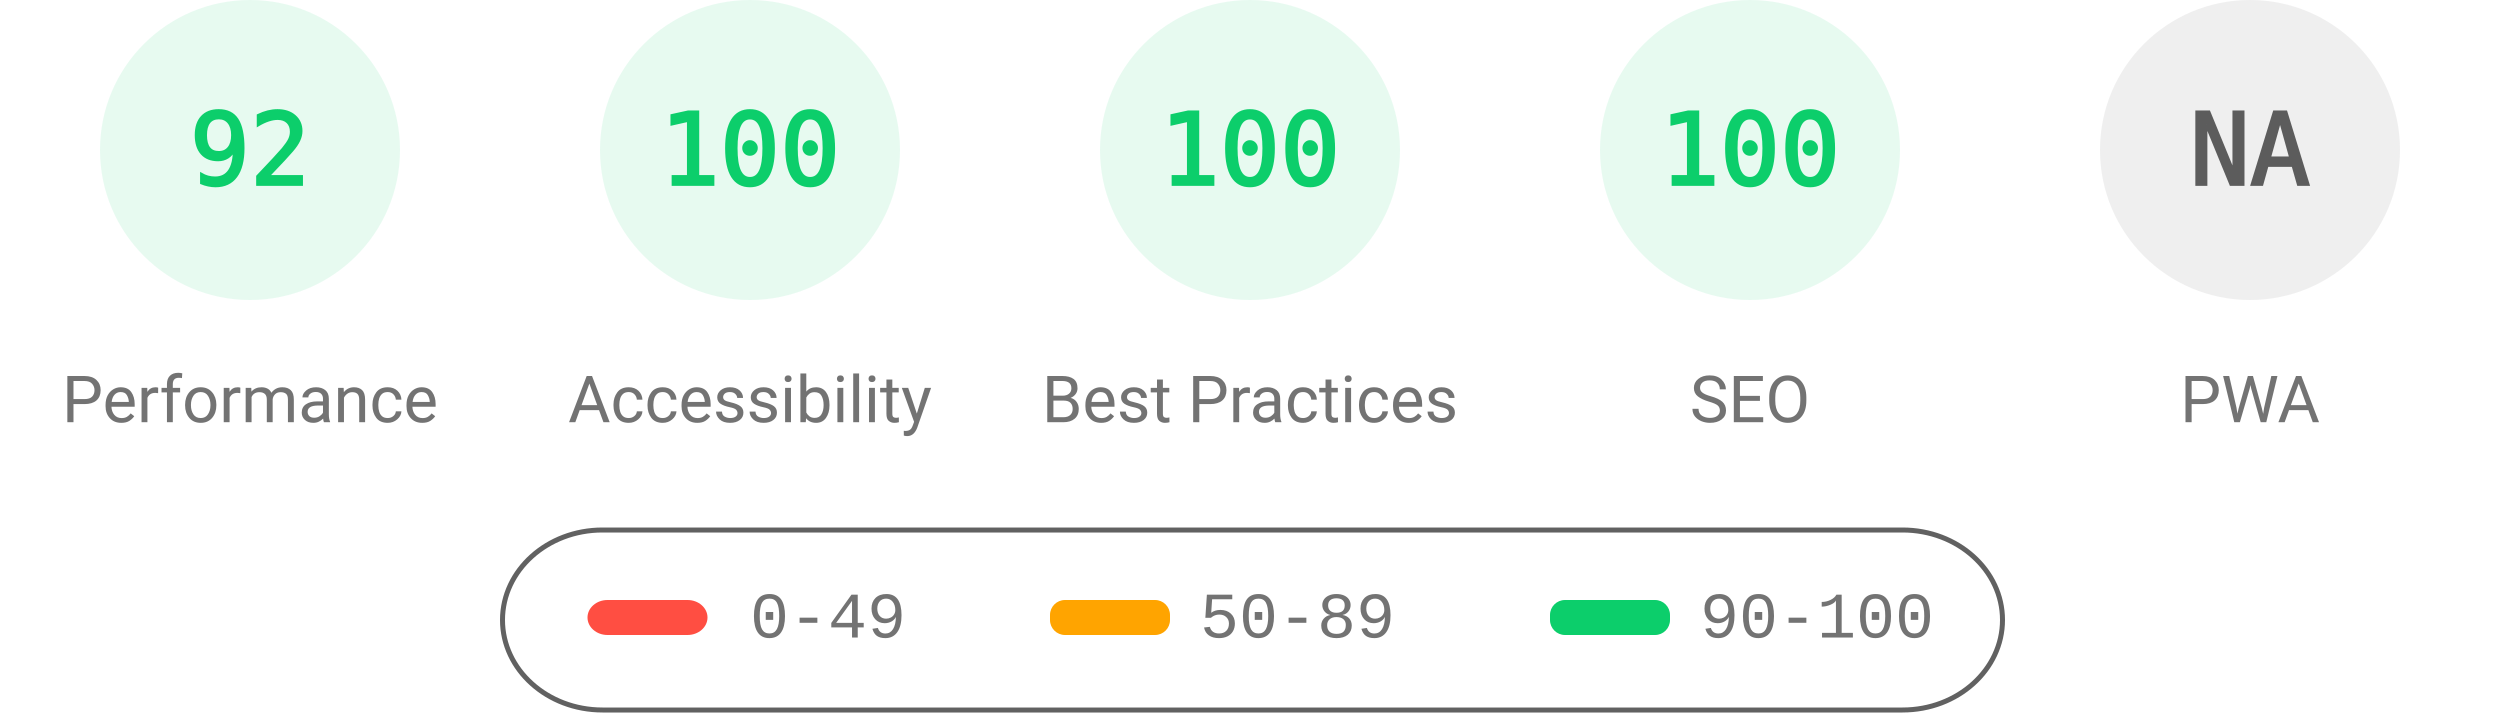
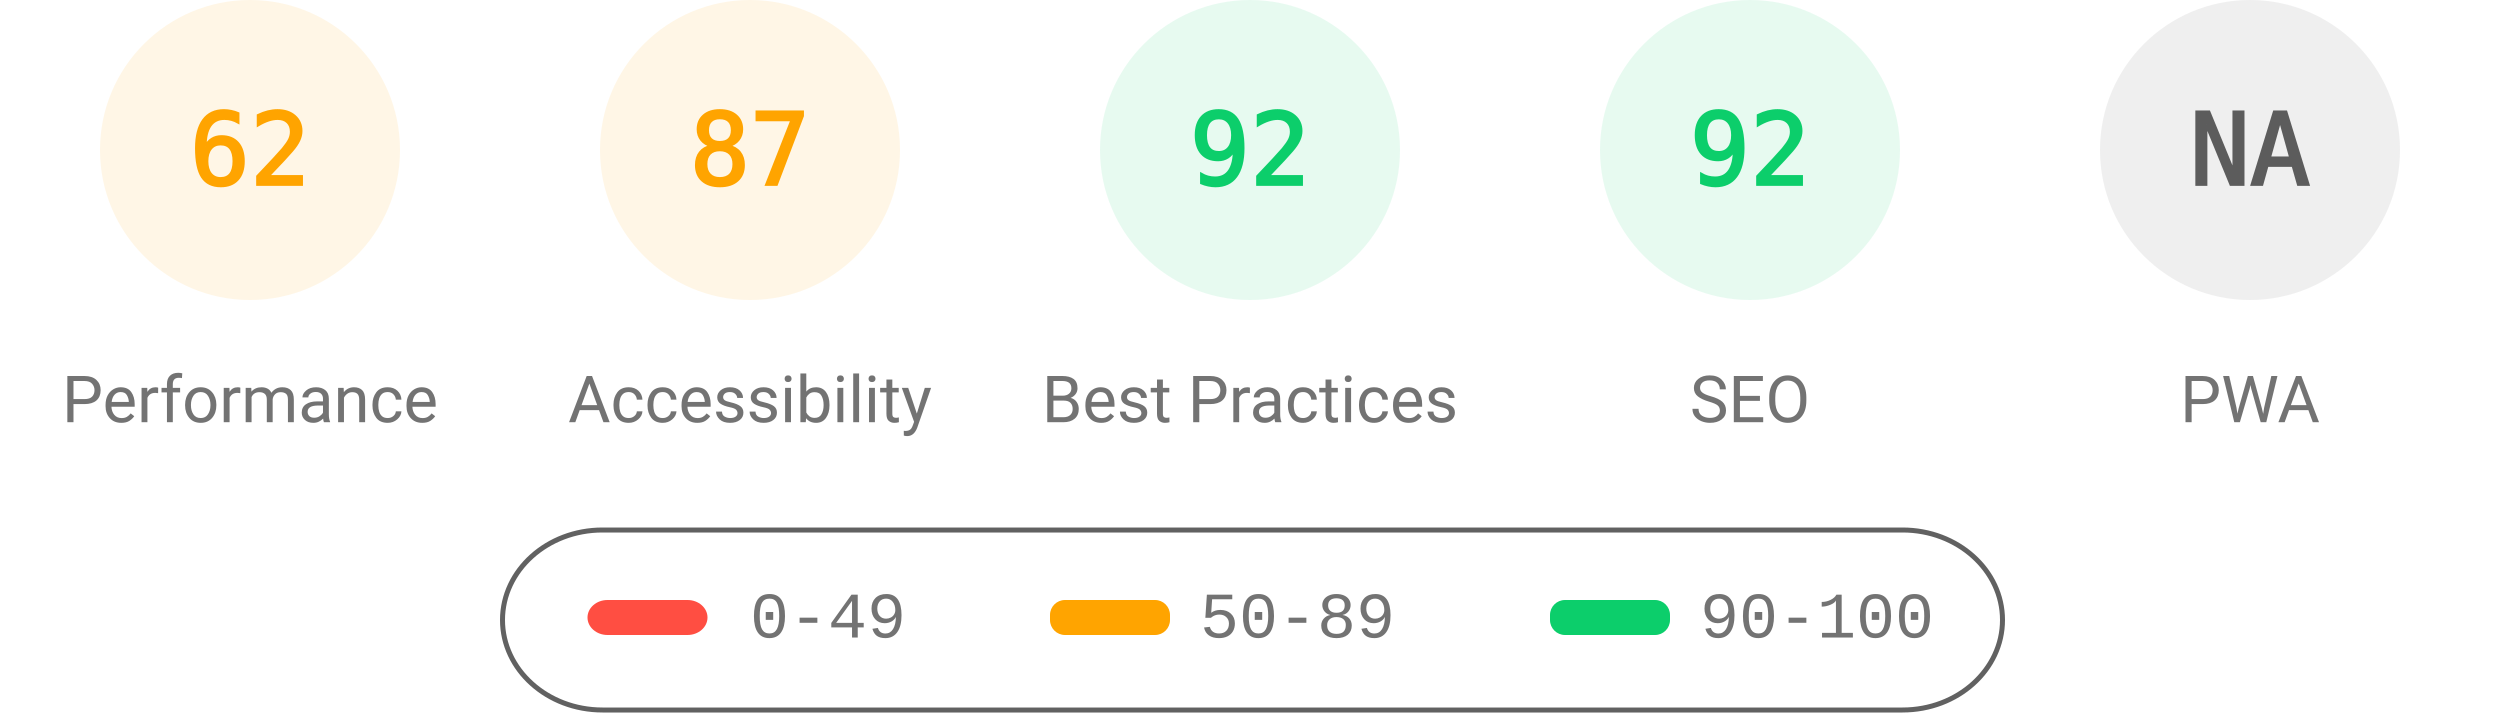
<svg xmlns="http://www.w3.org/2000/svg" fill="none" width="1000" height="285">
  <style>.gauge-base{opacity:.1}.gauge-arc{fill:none;animation-delay:250ms;stroke-linecap:round;transform:rotate(-90deg);transform-origin:100px 60px;animation:load-gauge 1s ease forwards}.guage-text{font-size:40px;font-family:monospace;text-align:center}.guage-red{color:#ff4e42;fill:#ff4e42;stroke:#ff4e42}.guage-orange{color:#ffa400;fill:#ffa400;stroke:#ffa400}.guage-green{color:#0cce6b;fill:#0cce6b;stroke:#0cce6b}.guage-undefined{color:#5c5c5c;fill:#5c5c5c;stroke:#5c5c5c}.guage-title{color:#737373;fill:#737373;stroke:none;font-size:26px;line-height:26px;font-family:Roboto,Halvetica,Arial,sans-serif}@keyframes load-gauge{from{stroke-dasharray:0 352.858}}</style>
-   <svg class="guage-div guage-perf guage-green" viewBox="0 0 200 200" width="200" height="200">
+   <svg class="guage-div guage-perf guage-orange" viewBox="0 0 200 200" width="200" height="200">
    <circle class="gauge-base" r="56" cx="100" cy="60" stroke-width="8" />
-     <circle class="gauge-arc guage-arc-1" r="56" cx="100" cy="60" stroke-width="8" style="stroke-dasharray:323.709,351.858" />
-     <text class="guage-text" x="100" y="60" alignment-baseline="central" dominant-baseline="central" text-anchor="middle">92</text>
+     <circle class="gauge-arc guage-arc-1" r="56" cx="100" cy="60" stroke-width="8" style="stroke-dasharray:218.152,351.858" />
+     <text class="guage-text" x="100" y="60" alignment-baseline="central" dominant-baseline="central" text-anchor="middle">62</text>
    <text class="guage-title" x="100" y="160" alignment-baseline="central" dominant-baseline="central" text-anchor="middle">Performance</text>
  </svg>
-   <svg class="guage-div guage-acc guage-green" viewBox="0 0 200 200" width="200" height="200" x="200">
+   <svg class="guage-div guage-acc guage-orange" viewBox="0 0 200 200" width="200" height="200" x="200">
    <circle class="gauge-base" r="56" cx="100" cy="60" stroke-width="8" />
-     <circle class="gauge-arc guage-arc-2" r="56" cx="100" cy="60" stroke-width="8" style="stroke-dasharray:351.858,351.858" />
-     <text class="guage-text" x="100" y="60" alignment-baseline="central" dominant-baseline="central" text-anchor="middle">100</text>
+     <circle class="gauge-arc guage-arc-2" r="56" cx="100" cy="60" stroke-width="8" style="stroke-dasharray:306.116,351.858" />
+     <text class="guage-text" x="100" y="60" alignment-baseline="central" dominant-baseline="central" text-anchor="middle">87</text>
    <text class="guage-title" x="100" y="160" alignment-baseline="central" dominant-baseline="central" text-anchor="middle">Accessibility</text>
  </svg>
  <svg class="guage-div guage-best guage-green" viewBox="0 0 200 200" width="200" height="200" x="400">
    <circle class="gauge-base" r="56" cx="100" cy="60" stroke-width="8" />
-     <circle class="gauge-arc guage-arc-3" r="56" cx="100" cy="60" stroke-width="8" style="stroke-dasharray:351.858,351.858" />
-     <text class="guage-text" x="100" y="60" alignment-baseline="central" dominant-baseline="central" text-anchor="middle">100</text>
+     <circle class="gauge-arc guage-arc-3" r="56" cx="100" cy="60" stroke-width="8" style="stroke-dasharray:323.709,351.858" />
+     <text class="guage-text" x="100" y="60" alignment-baseline="central" dominant-baseline="central" text-anchor="middle">92</text>
    <text class="guage-title" x="100" y="160" alignment-baseline="central" dominant-baseline="central" text-anchor="middle">Best Practices</text>
  </svg>
  <svg class="guage-div guage-seo guage-green" viewBox="0 0 200 200" width="200" height="200" x="600">
    <circle class="gauge-base" r="56" cx="100" cy="60" stroke-width="8" />
-     <circle class="gauge-arc guage-arc-4" r="56" cx="100" cy="60" stroke-width="8" style="stroke-dasharray:351.858,351.858" />
-     <text class="guage-text" x="100" y="60" alignment-baseline="central" dominant-baseline="central" text-anchor="middle">100</text>
+     <circle class="gauge-arc guage-arc-4" r="56" cx="100" cy="60" stroke-width="8" style="stroke-dasharray:323.709,351.858" />
+     <text class="guage-text" x="100" y="60" alignment-baseline="central" dominant-baseline="central" text-anchor="middle">92</text>
    <text class="guage-title" x="100" y="160" alignment-baseline="central" dominant-baseline="central" text-anchor="middle">SEO</text>
  </svg>
  <svg class="guage-div guage-pwa guage-undefined" viewBox="0 0 200 200" width="200" height="200" x="800">
    <circle class="gauge-base" r="56" cx="100" cy="60" stroke-width="8" />
    <circle class="gauge-arc guage-arc-4" r="56" cx="100" cy="60" stroke-width="8" style="stroke-dasharray:351.858,351.858" />
    <text class="guage-text" x="100" y="60" alignment-baseline="central" dominant-baseline="central" text-anchor="middle">NA</text>
    <text class="guage-title" x="100" y="160" alignment-baseline="central" dominant-baseline="central" text-anchor="middle">PWA</text>
  </svg>
  <svg width="604" height="76" x="200" y="210">
    <path fill="none" id="canvas_background" d="M-1-1h604v80H-1z" />
    <rect fill-opacity="0" stroke="#616161" stroke-width="2" rx="40" id="svg_2" height="72" width="600" y="2" x="1" fill="#000" />
    <rect stroke="#000" rx="8" id="svg_3" height="14" width="48" y="30" x="35" stroke-opacity="null" stroke-width="0" fill="#ff4e42" />
    <rect stroke="#000" rx="6" id="svg_4" height="14" width="48" y="30" x="220" stroke-opacity="null" stroke-width="0" fill="#ffa400" />
    <rect stroke="#000" rx="6" id="svg_5" height="14" width="48" y="30" x="420" stroke-opacity="null" stroke-width="0" fill="#0cce6b" />
    <text xml:space="preserve" text-anchor="start" font-family="'Courier New', Courier, monospace" font-size="26" id="svg_6" y="45" x="100" stroke-opacity="null" stroke-width="0" stroke="#000" fill="#737373">0-49</text>
    <text xml:space="preserve" text-anchor="start" font-family="'Courier New', Courier, monospace" font-size="26" id="svg_7" y="45" x="280" stroke-opacity="null" stroke-width="0" stroke="#000" fill="#737373">50-89</text>
    <text xml:space="preserve" text-anchor="start" font-family="'Courier New', Courier, monospace" font-size="26" id="svg_8" y="45" x="480" stroke-opacity="null" stroke-width="0" stroke="#000" fill="#737373">90-100</text>
  </svg>
</svg>
